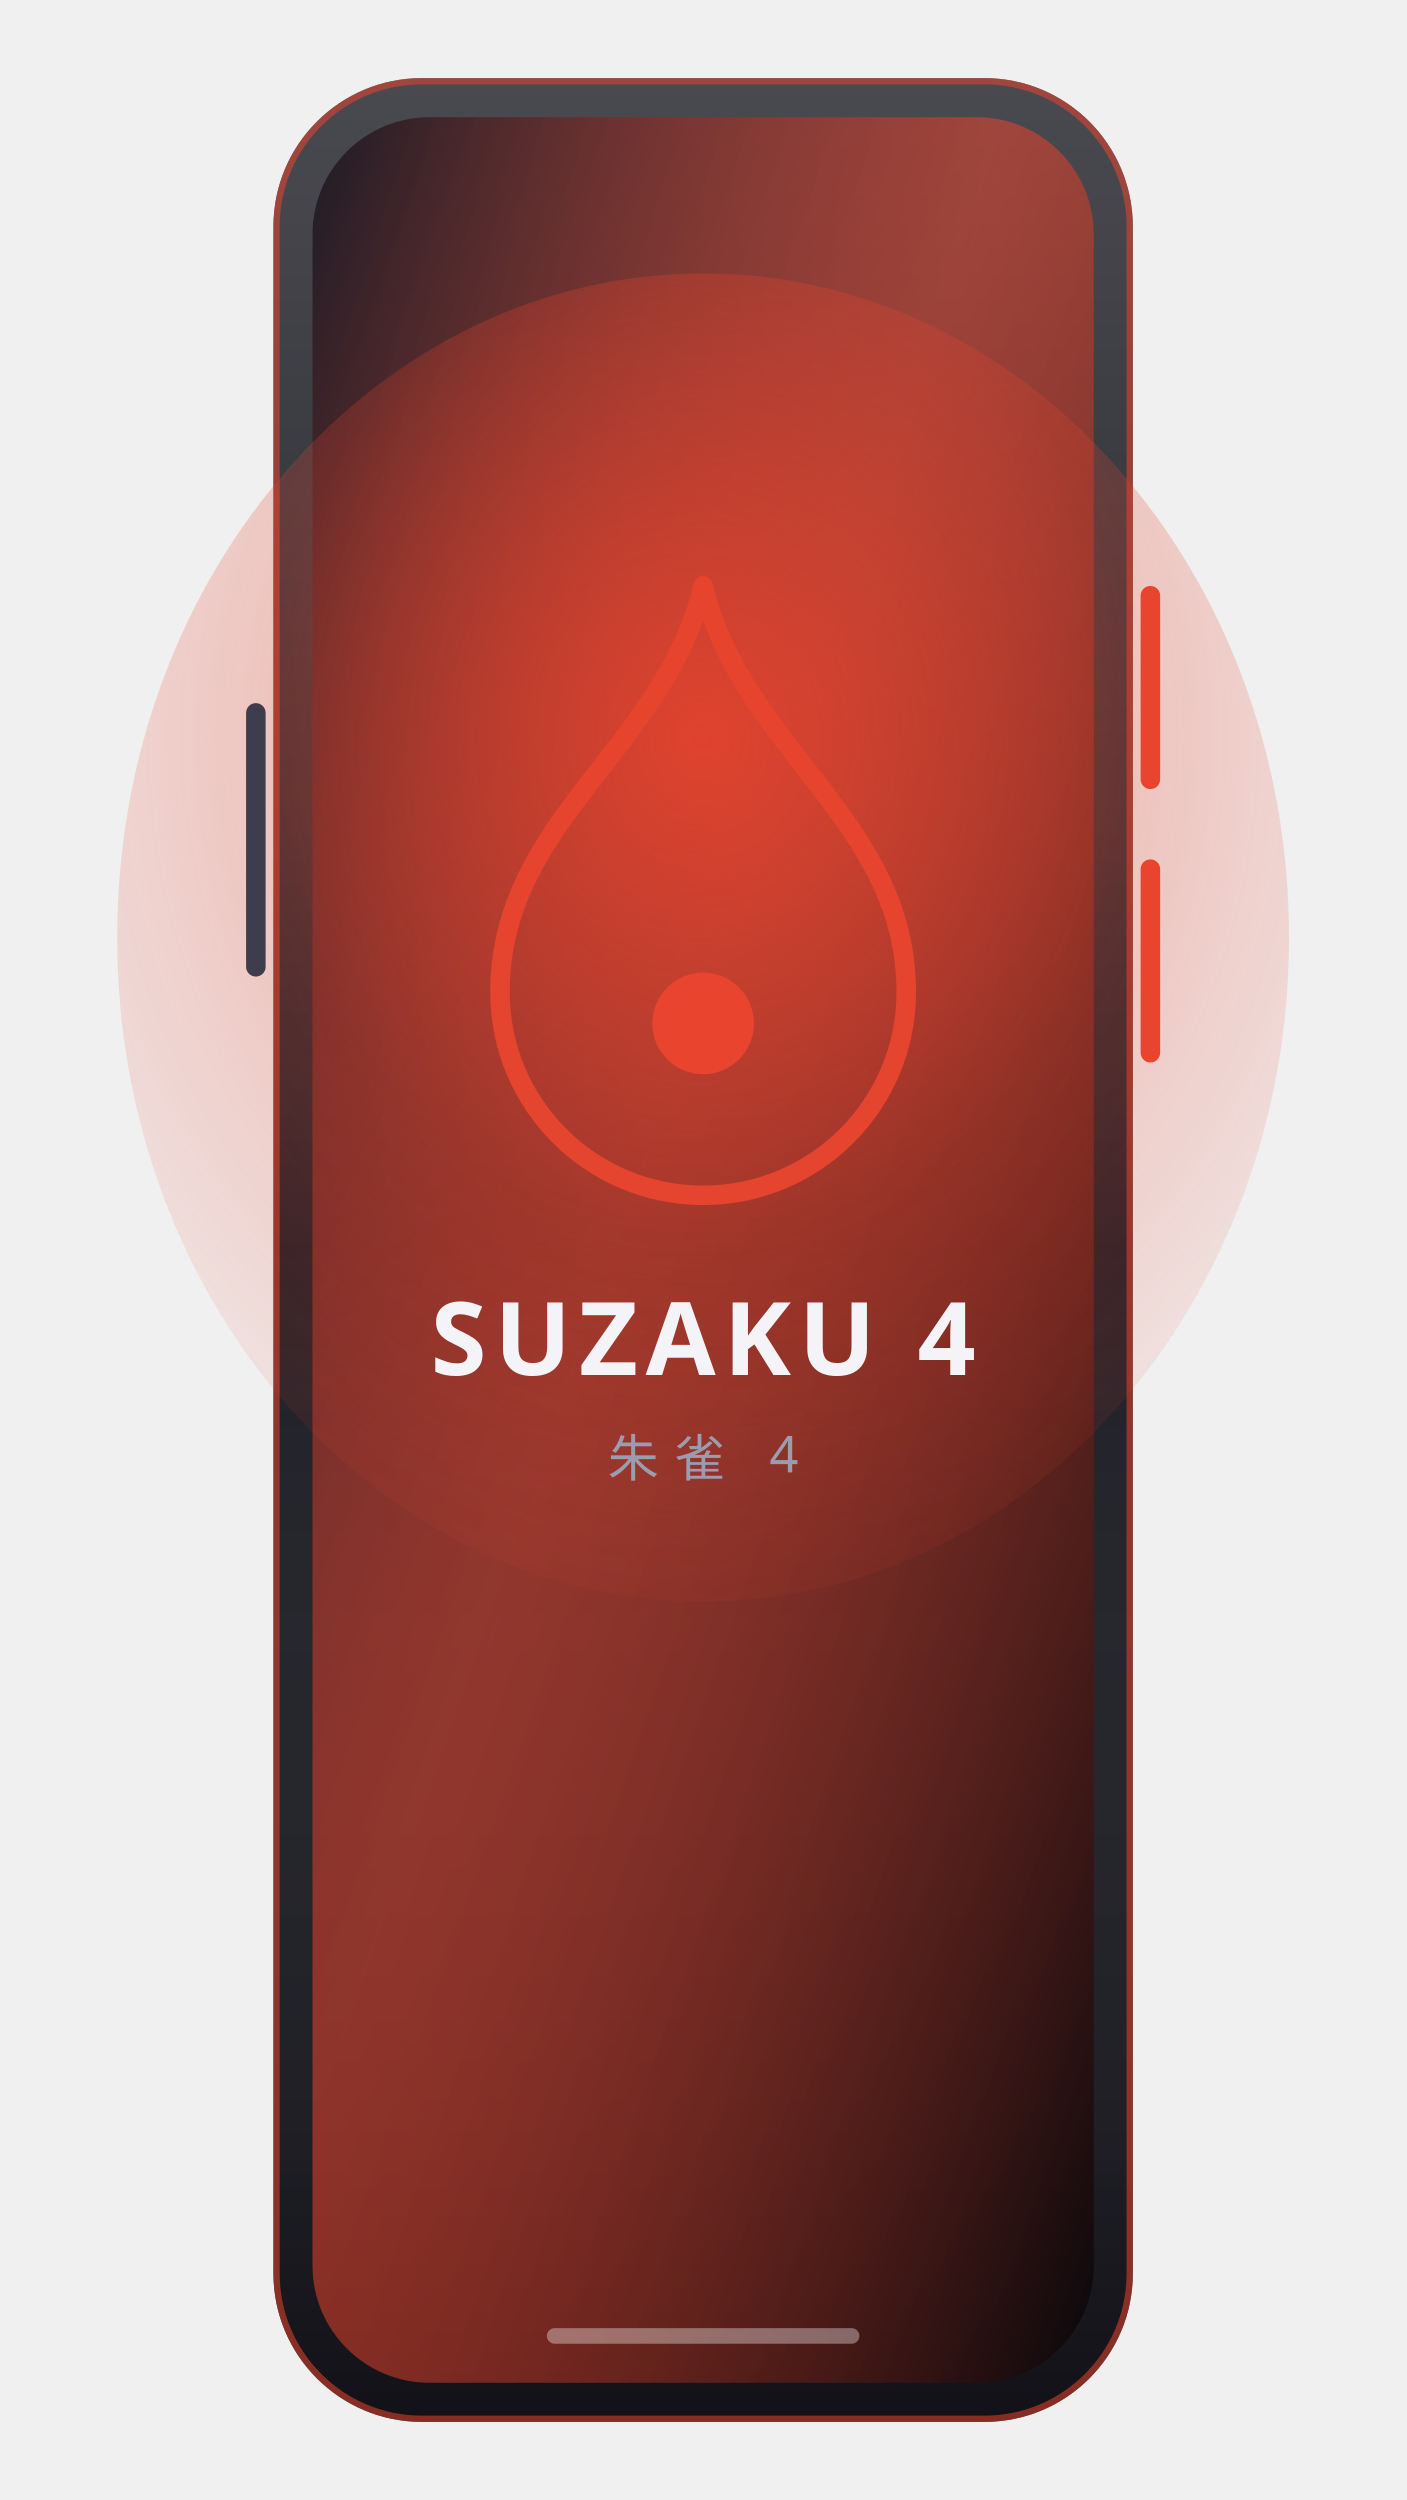
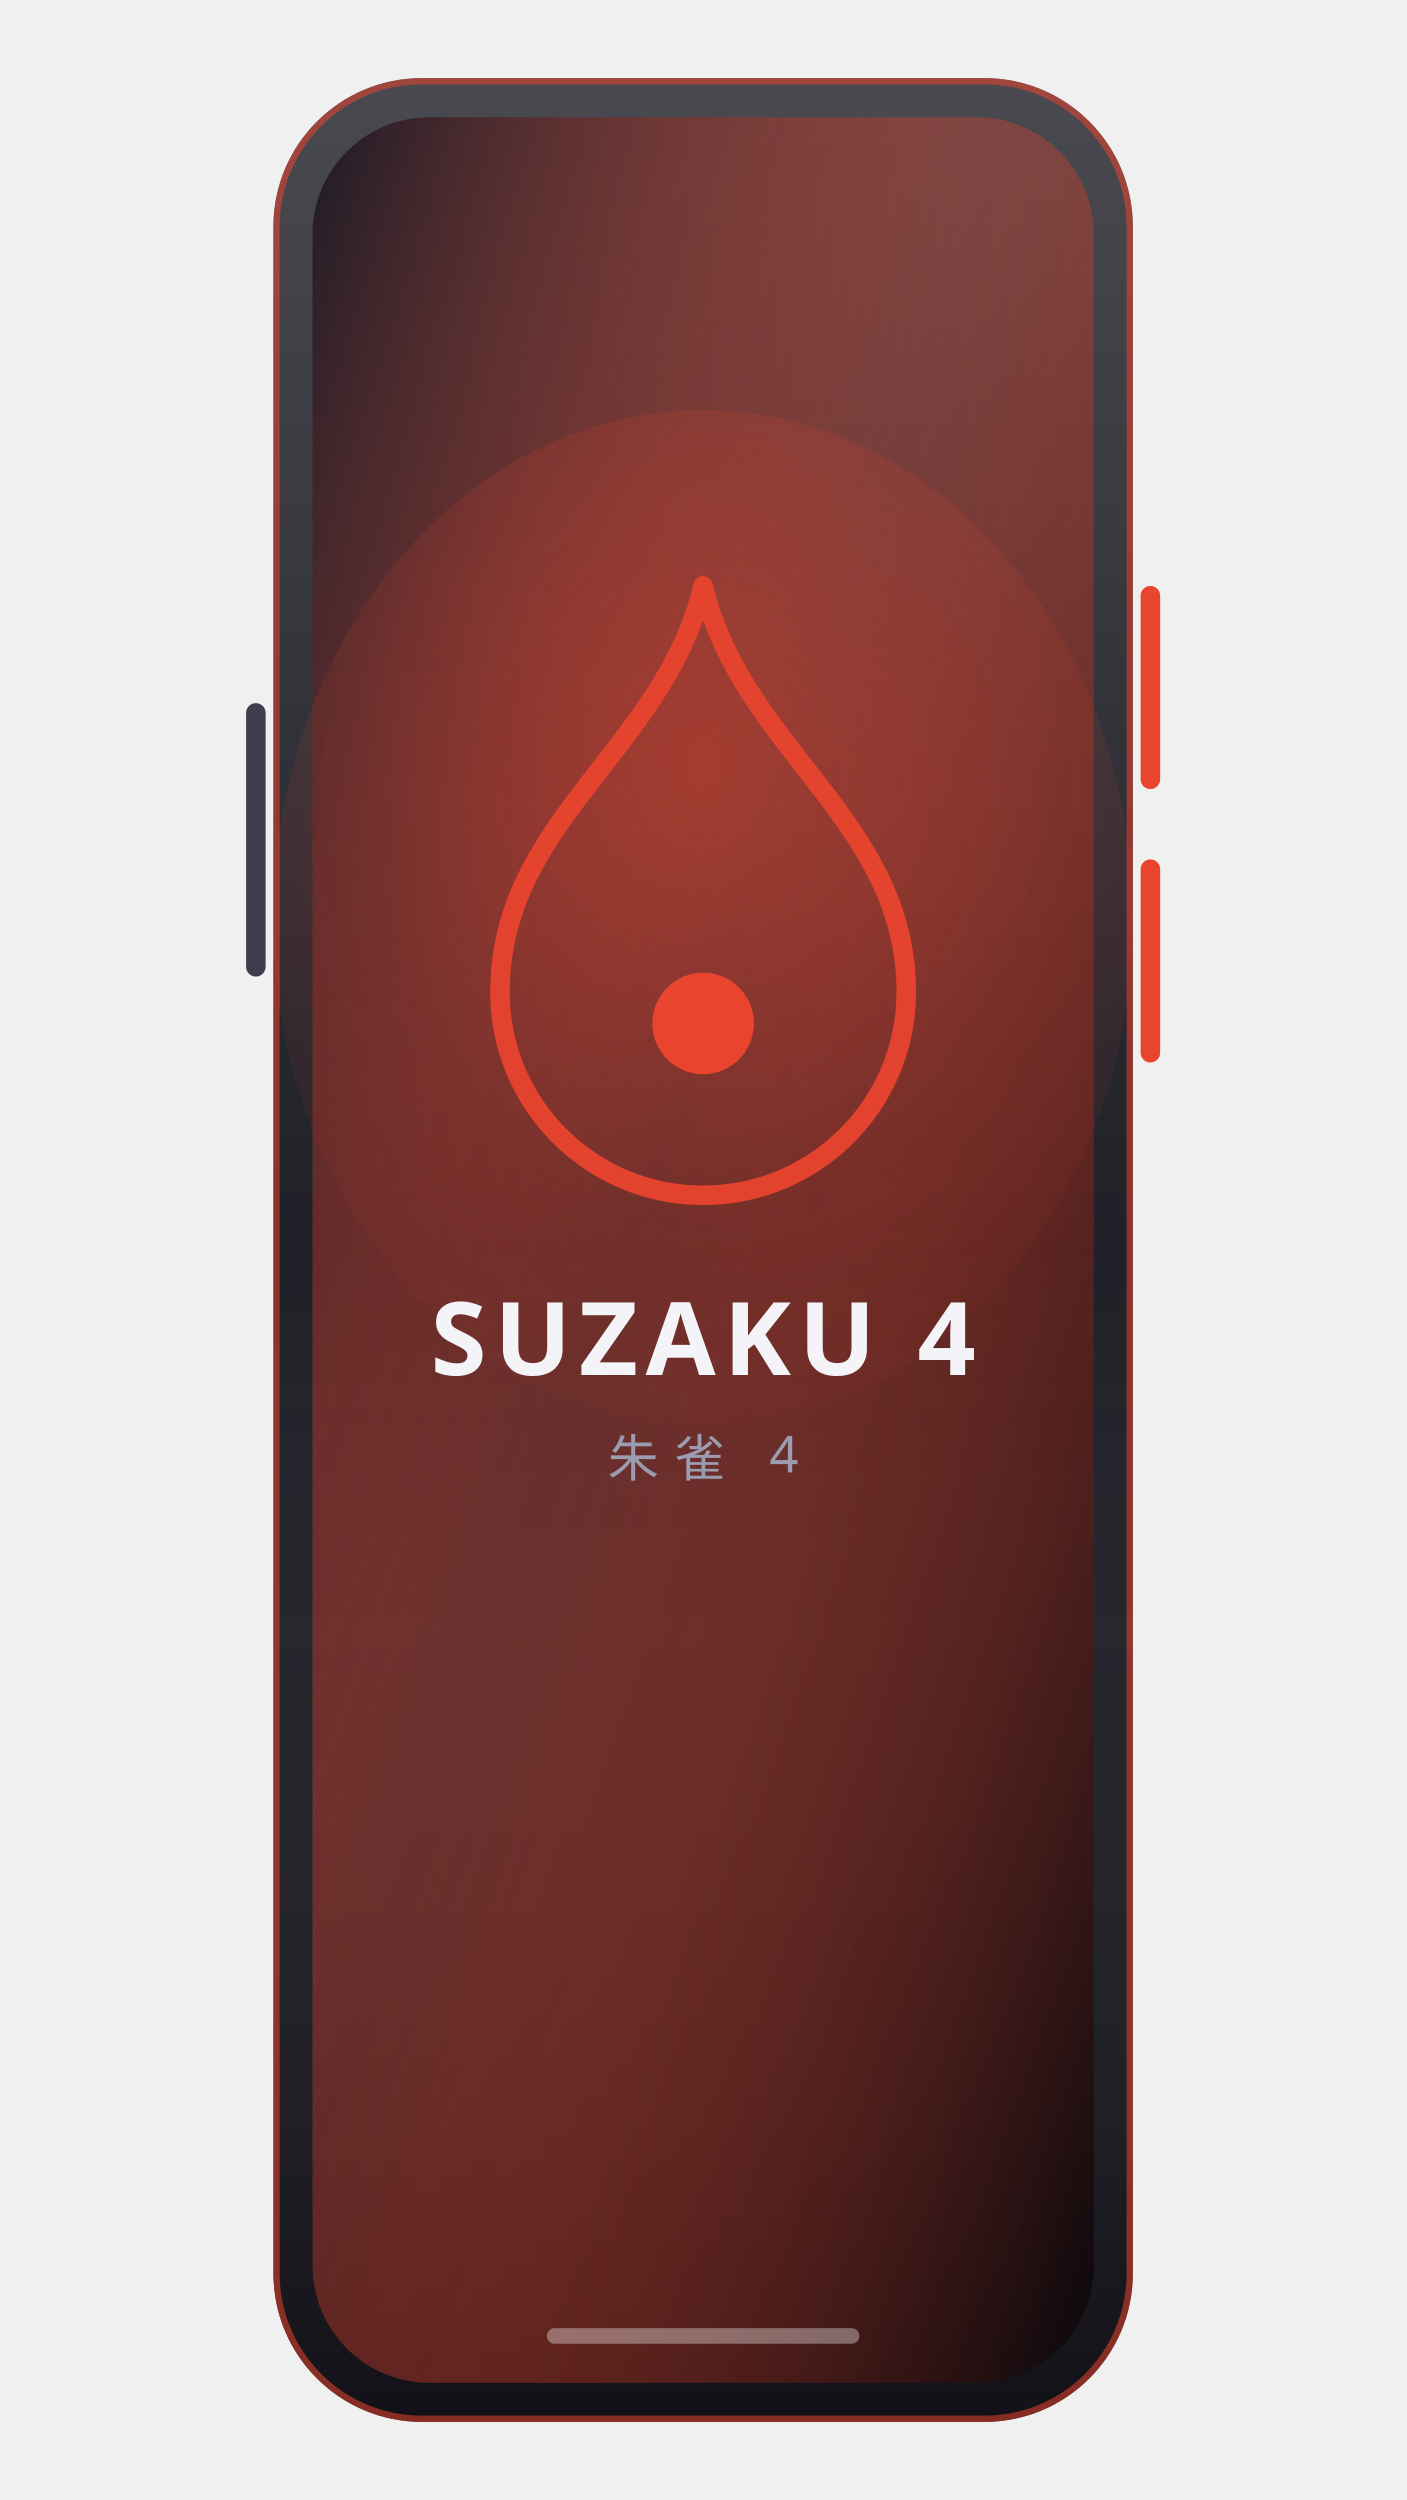
<svg xmlns="http://www.w3.org/2000/svg" viewBox="0 0 360 640" role="img" aria-label="SUZAKU 4">
  <defs>
    <linearGradient id="scrsuzaku40" x1="0" y1="0" x2="1" y2="1">
      <stop offset="0" stop-color="#1b1b26" />
-       <stop offset="0.45" stop-color="#e8442e" stop-opacity="0.55" />
+       <stop offset="0.45" stop-color="#e8442e" stop-opacity="0.34" />
      <stop offset="1" stop-color="#07070b" />
    </linearGradient>
    <radialGradient id="flaresuzaku40" cx="0.5" cy="0.35" r="0.75">
-       <stop offset="0" stop-color="#e8442e" stop-opacity="0.9" />
-       <stop offset="0.5" stop-color="#e8442e" stop-opacity="0.25" />
+       <stop offset="0" stop-color="#e8442e" stop-opacity="0.42" />
+       <stop offset="0.55" stop-color="#e8442e" stop-opacity="0.12" />
      <stop offset="1" stop-color="#e8442e" stop-opacity="0" />
    </radialGradient>
    <linearGradient id="metalsuzaku40" x1="0" y1="0" x2="0" y2="1">
      <stop offset="0" stop-color="#ffffff" stop-opacity="0.22" />
      <stop offset="0.5" stop-color="#ffffff" stop-opacity="0.04" />
      <stop offset="1" stop-color="#000000" stop-opacity="0.25" />
    </linearGradient>
  </defs>
  <rect x="70" y="20" width="220" height="600" rx="38" fill="#16161e" />
  <rect x="70" y="20" width="220" height="600" rx="38" fill="url(#metalsuzaku40)" />
  <rect x="70.8" y="20.8" width="218.4" height="598.4" rx="37.2" fill="none" stroke="#e8442e" stroke-opacity="0.55" stroke-width="1.6" />
  <rect x="80" y="30" width="200" height="580" rx="30" fill="url(#scrsuzaku40)" />
-   <ellipse cx="180" cy="240" rx="150" ry="170" fill="url(#flaresuzaku40)" />
+   <ellipse cx="180" cy="235" rx="110" ry="130" fill="url(#flaresuzaku40)" />
  <path d="M180 150 c-10 42 -52 60 -52 104 a52 52 0 0 0 104 0 c0 -44 -42 -62 -52 -104z" fill="none" stroke="#e8442e" stroke-width="5" stroke-linejoin="round" opacity="0.95" />
  <circle cx="180" cy="262" r="13" fill="#e8442e" />
  <text x="180" y="352" font-family="'Noto Sans JP',sans-serif" font-size="26" font-weight="800" fill="#f4f4f8" text-anchor="middle" letter-spacing="2">SUZAKU 4</text>
  <text x="180" y="378" font-family="'Noto Sans JP',sans-serif" font-size="13" fill="#9c9cb0" text-anchor="middle" letter-spacing="4">朱雀 4</text>
  <rect x="140" y="596" width="80" height="4" rx="2" fill="#ffffff" opacity="0.35" />
  <rect x="292" y="150" width="5" height="52" rx="2.5" fill="#e8442e" />
  <rect x="292" y="220" width="5" height="52" rx="2.5" fill="#e8442e" />
  <rect x="63" y="180" width="5" height="70" rx="2.5" fill="#3d3d4e" />
</svg>
